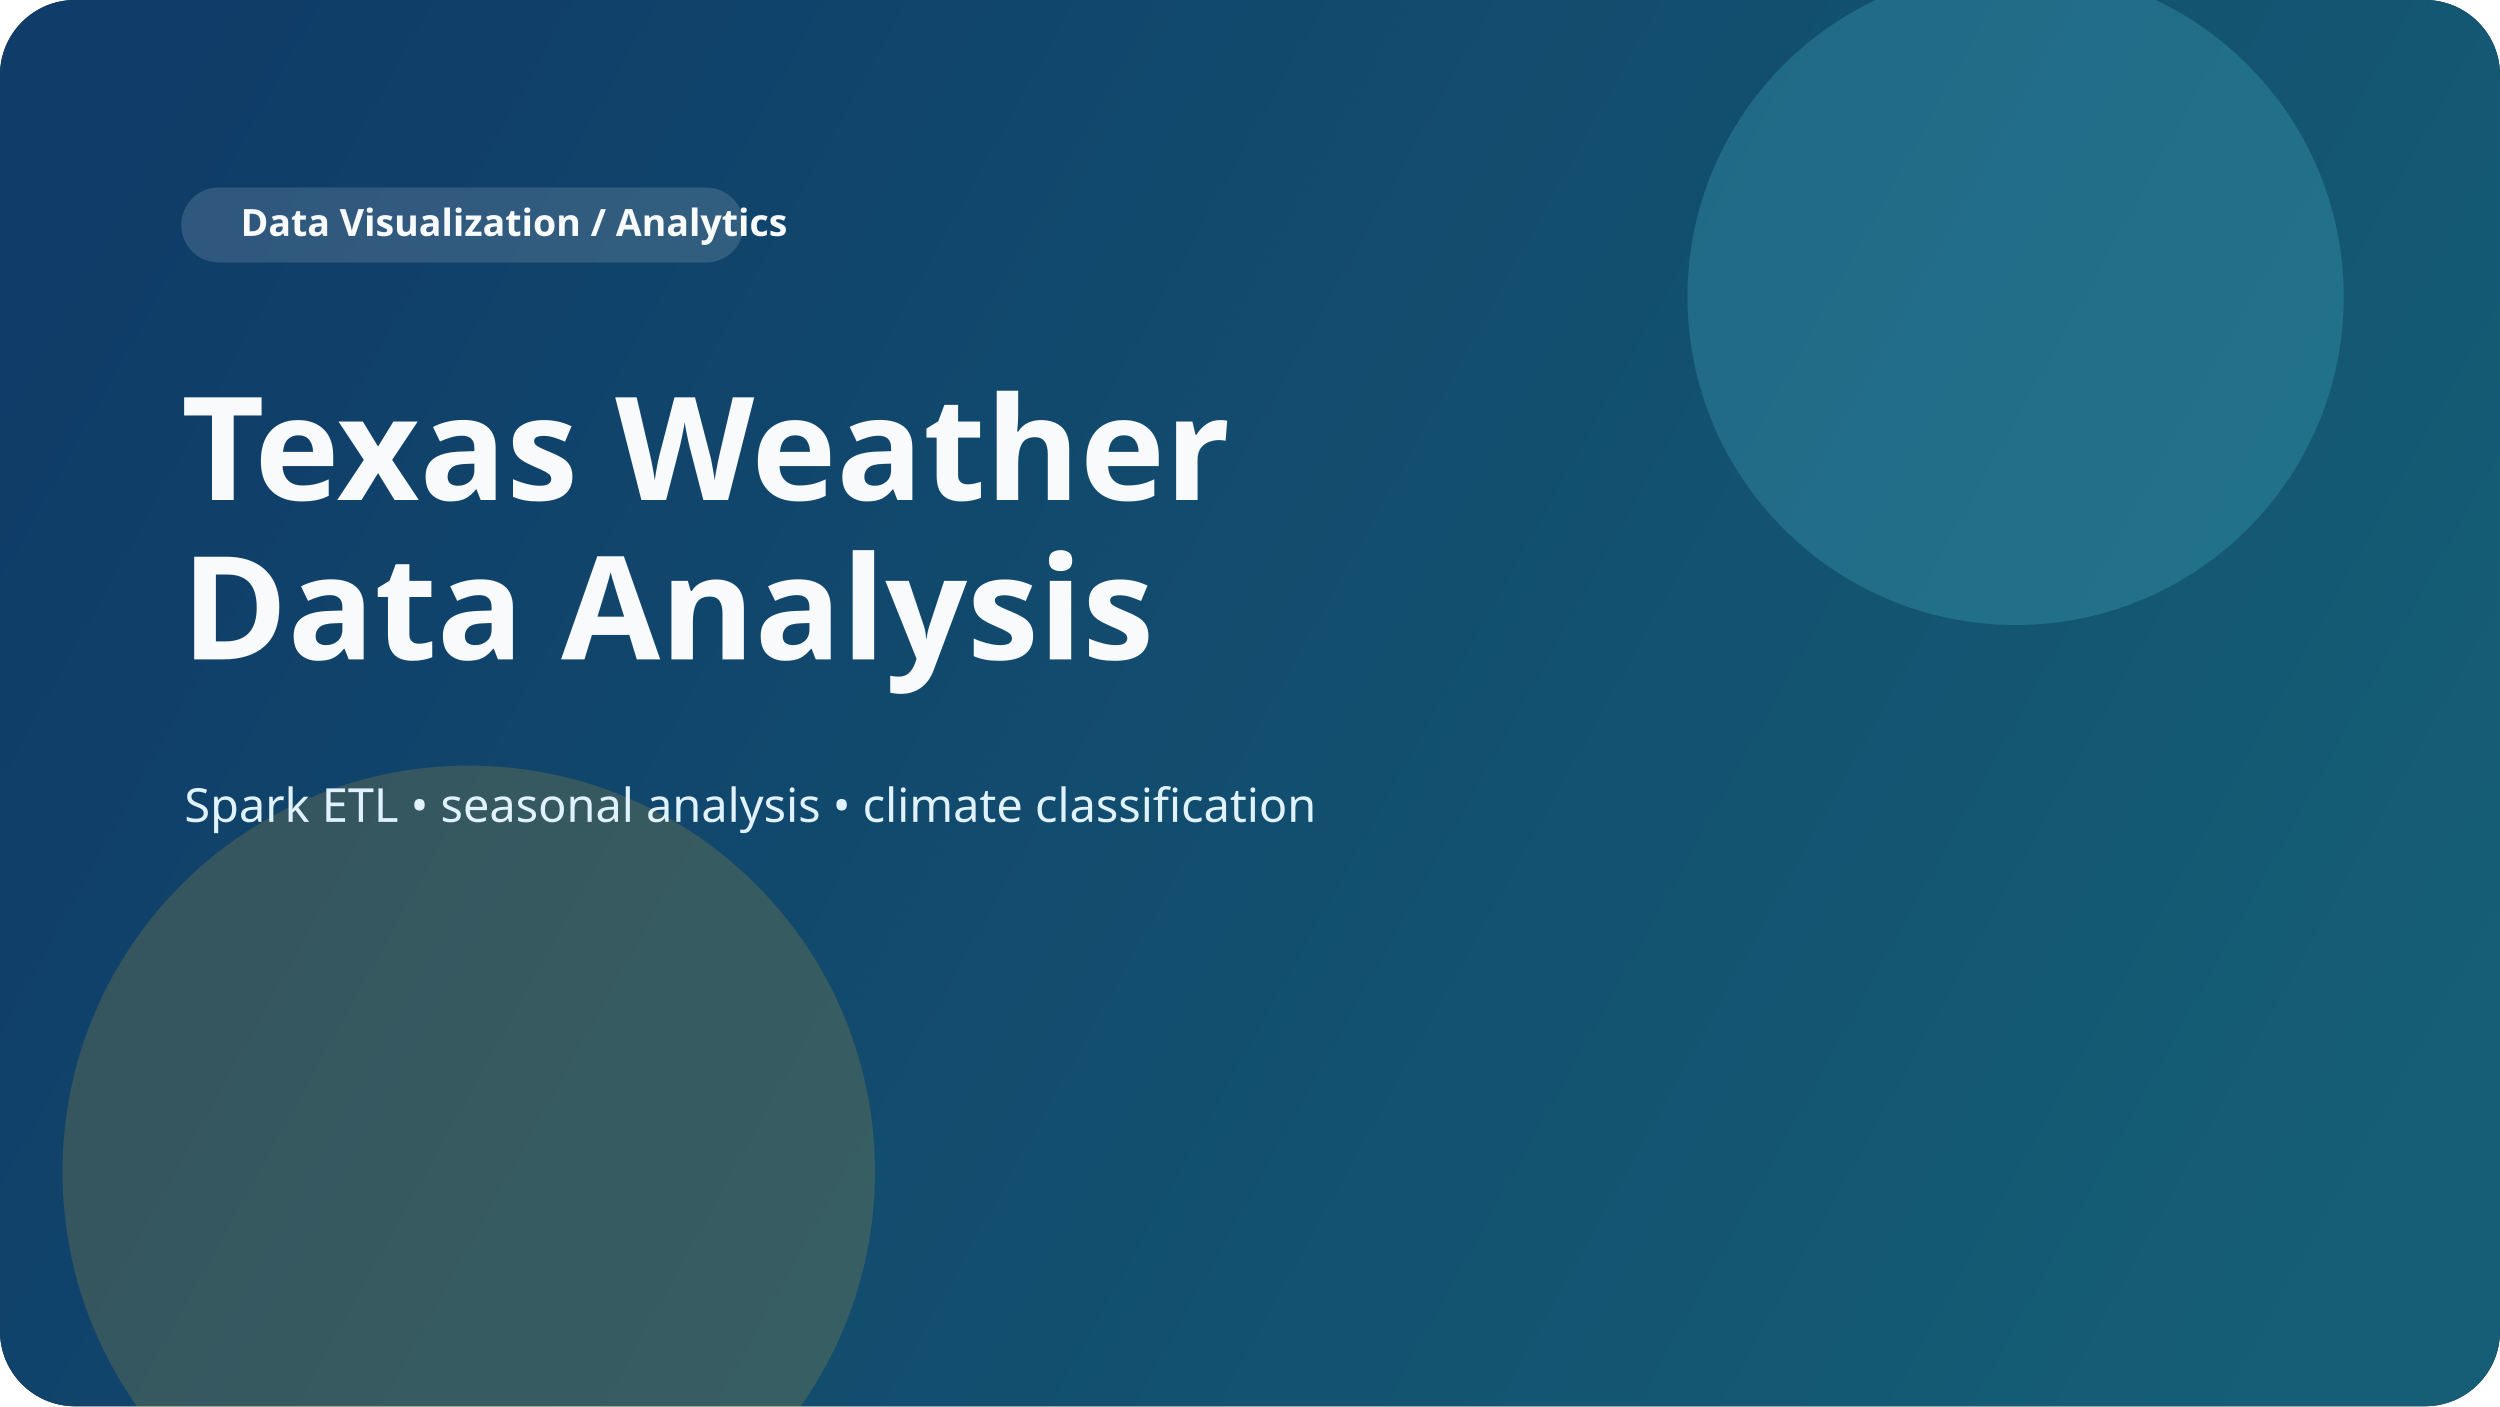
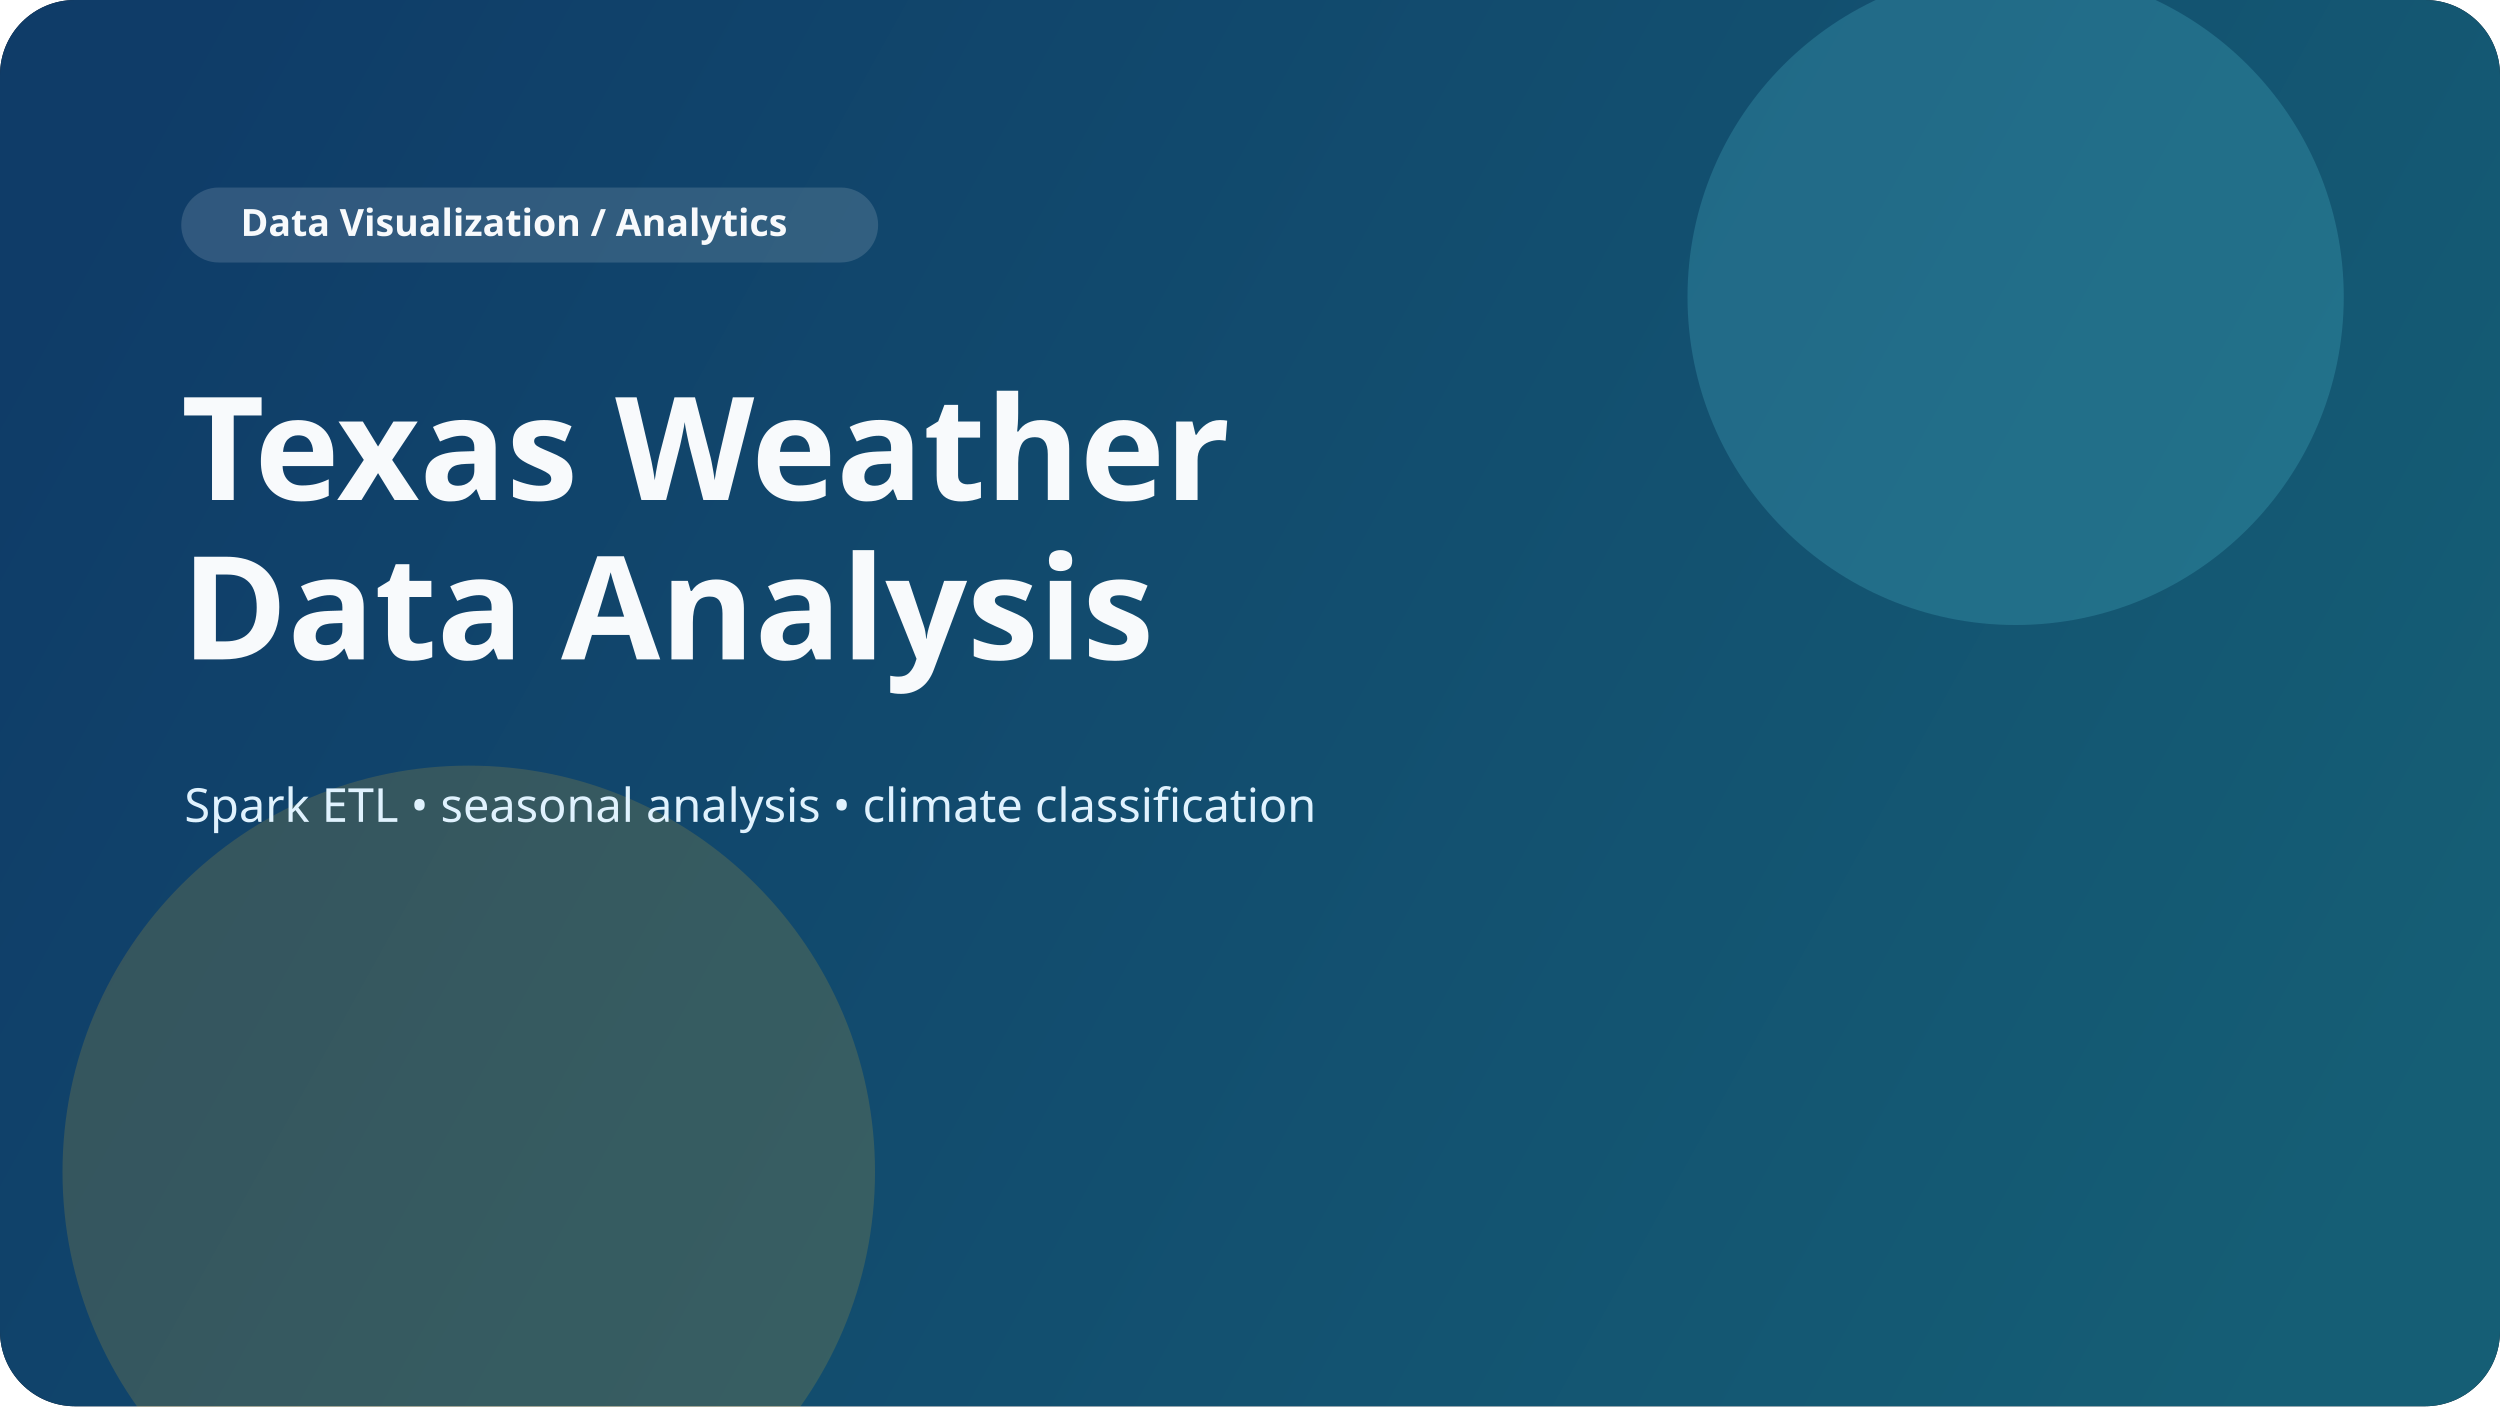
<svg xmlns="http://www.w3.org/2000/svg" width="1600" height="900" viewBox="0 0 1600 900" fill="none">
  <rect width="1600" height="900" rx="48" fill="#0F1623" />
  <rect width="1600" height="900" rx="48" fill="url(#bg)" />
  <circle cx="1290" cy="190" r="210" fill="#67E8F9" fill-opacity="0.18" />
  <circle cx="300" cy="750" r="260" fill="#FBBF24" fill-opacity="0.16" />
-   <rect x="116" y="120" width="360" height="48" rx="24" fill="rgba(255,255,255,0.14)" />
+   <rect x="116" y="120" width="446" height="48" rx="24" fill="rgba(255,255,255,0.14)" />
  <text x="154" y="151" fill="#F8FAFC" font-family="'IBM Plex Sans', sans-serif" font-size="24" font-weight="600">Data Visualization / Analytics</text>
  <text x="116" y="320" fill="#F8FAFC" font-family="'Space Grotesk', sans-serif" font-size="92" font-weight="700">Texas Weather</text>
  <text x="116" y="422" fill="#F8FAFC" font-family="'Space Grotesk', sans-serif" font-size="92" font-weight="700">Data Analysis</text>
  <text x="118" y="526" fill="#E0F2FE" font-family="'IBM Plex Sans', sans-serif" font-size="30">Spark ETL • seasonal analysis • climate classification</text>
  <defs>
    <linearGradient id="bg" x1="86" y1="72" x2="1480" y2="844" gradientUnits="userSpaceOnUse">
      <stop stop-color="#0F3C68" />
      <stop offset="1" stop-color="#155E75" />
    </linearGradient>
  </defs>
</svg>
